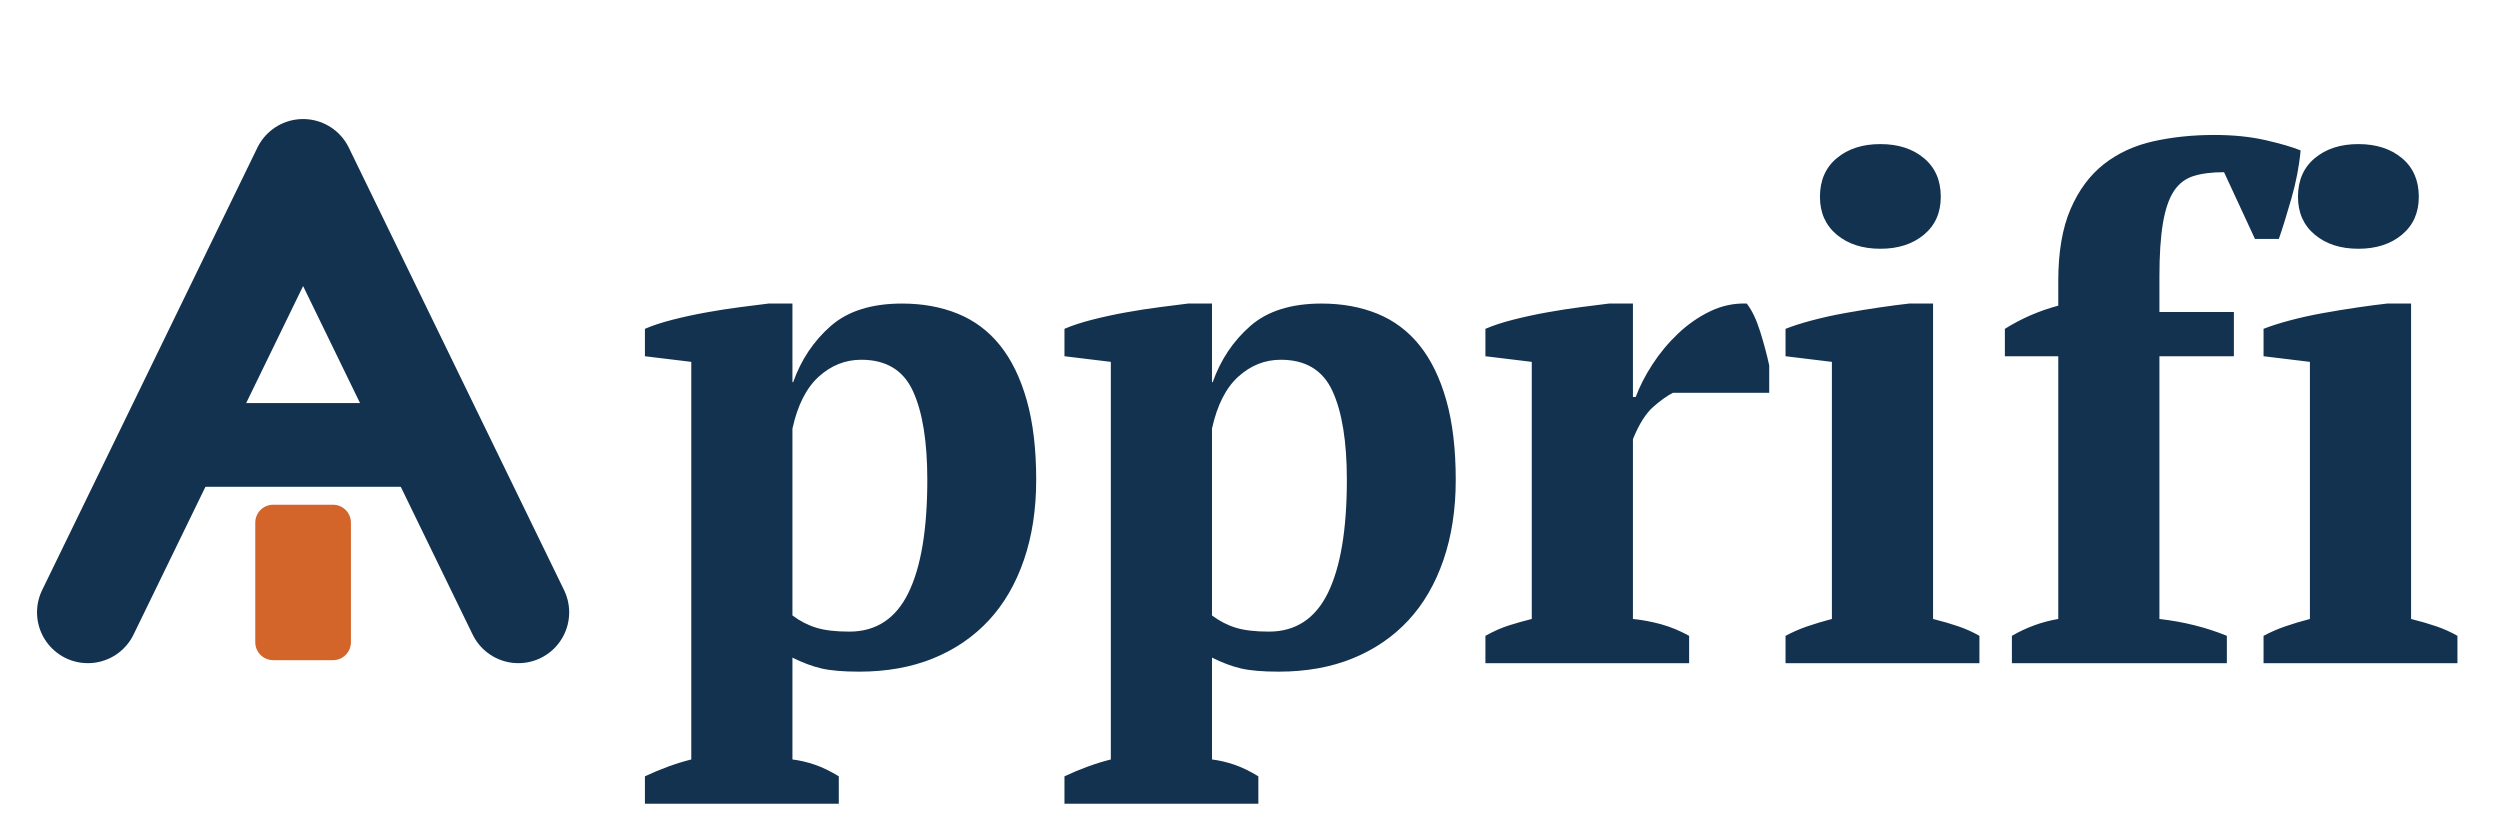
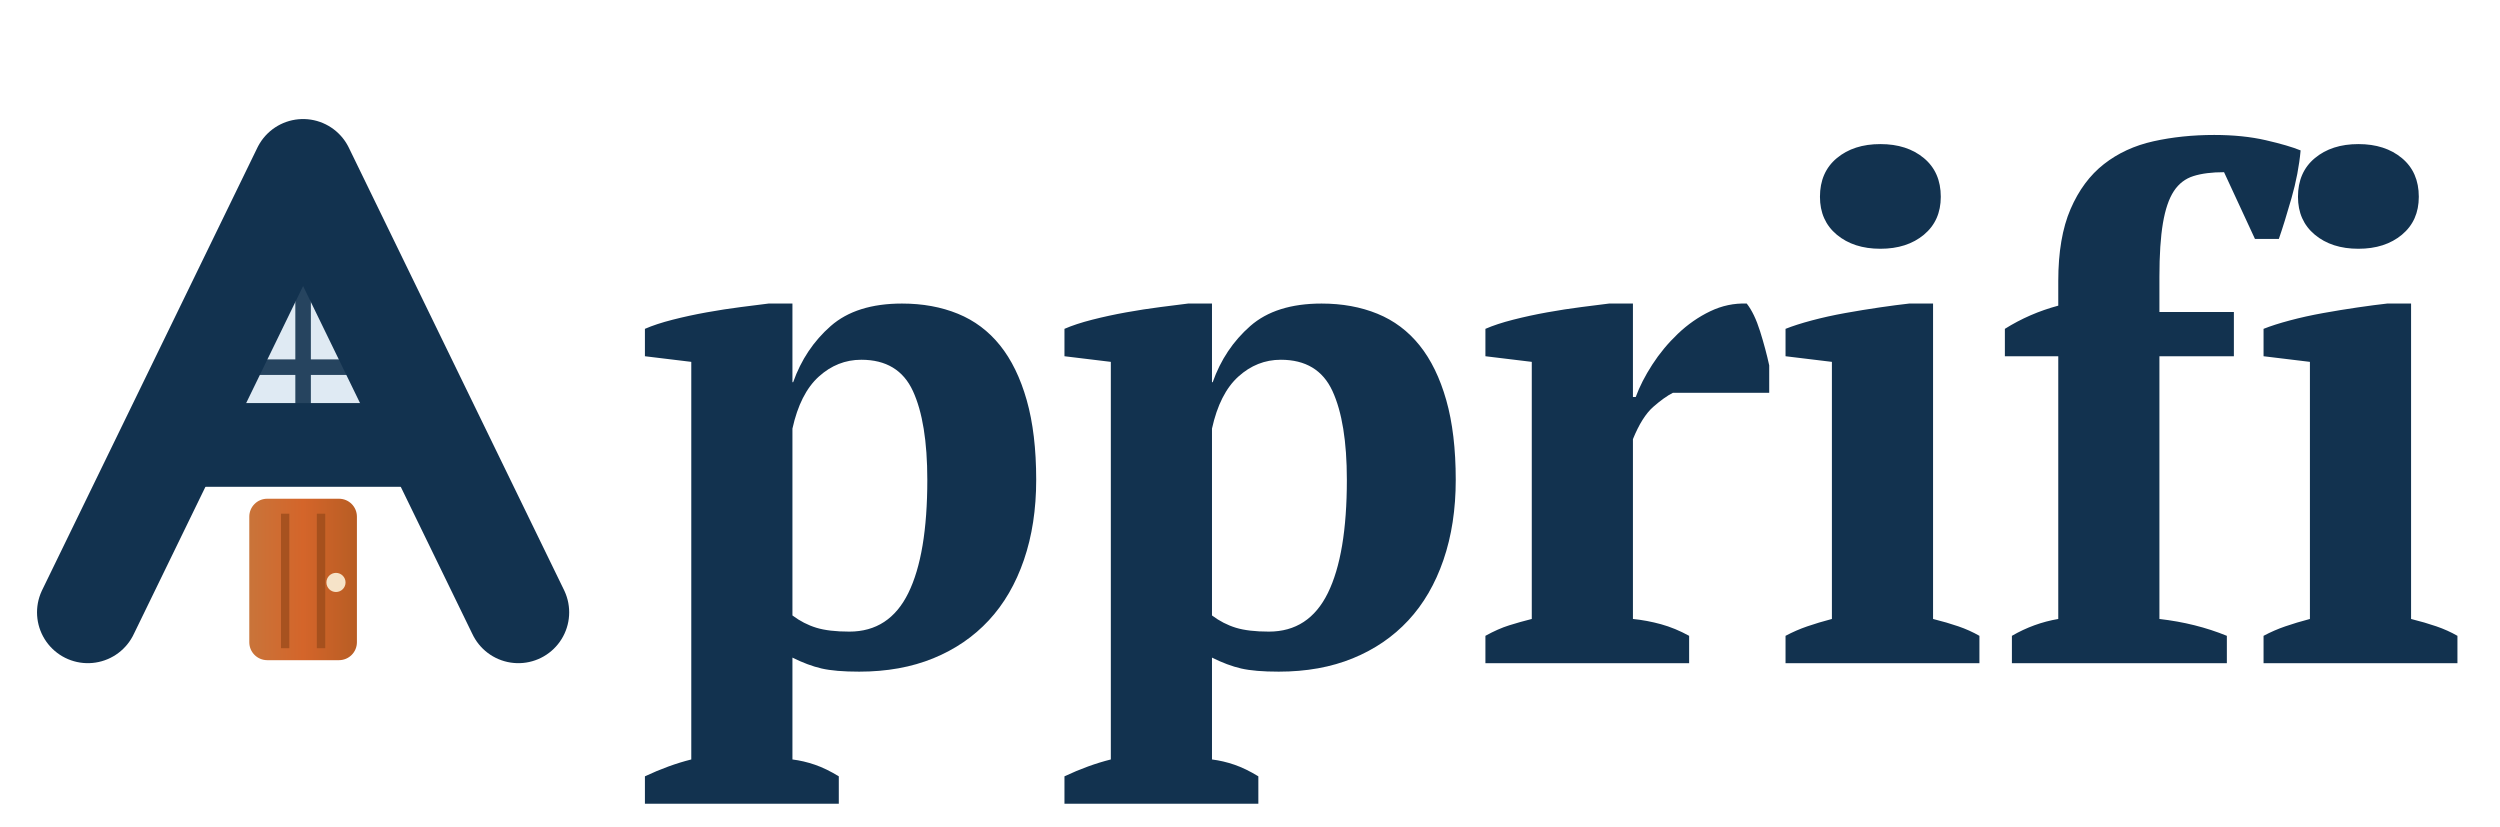
<svg xmlns="http://www.w3.org/2000/svg" width="121" height="40" viewBox="0 0 120.6 40" role="img" aria-label="Apprifi">
  <g transform="translate(0 4.17) scale(0.2894)">
+     <polygon points="50,18 27,60 73,60" fill="#dfeaf3" />
+     <path d="M50 30 L50 60 M36 47 L64 47" stroke="#12324f" stroke-width="2.6" stroke-linecap="round" opacity=".9" />
    <path d="M14 88 L50 14 L86 88" fill="none" stroke="#12324f" stroke-width="17" stroke-linecap="round" stroke-linejoin="round" />
    <path d="M30 60 L70 60" fill="none" stroke="#12324f" stroke-width="14" stroke-linecap="butt" stroke-linejoin="round" />
-     <rect x="42" y="70" width="16" height="26" rx="3" fill="#d4652a" />
+     <defs>
+       <linearGradient id="wood" x1="0" y1="0" x2="1" y2="0">
+         <stop offset="0" stop-color="#c9743a" />
+         <stop offset=".5" stop-color="#d4652a" />
+         <stop offset="1" stop-color="#b85d24" />
+       </linearGradient>
+     </defs>
+     <rect x="41" y="69" width="18" height="27" rx="3" fill="url(#wood)" />
+     <path d="M47 71.5 V94 M53 71.5 V94" stroke="#9a4a1a" stroke-width="1.4" opacity=".75" />
+     <circle cx="55.5" cy="83" r="1.6" fill="#f6e3c8" />
  </g>
  <path transform="translate(30.30 32.10)" d="M10.098 6.8H0.714V5.474Q1.87 4.93 2.958 4.658V-14.586L0.714 -14.858V-16.184Q1.258 -16.422 2.057 -16.626Q2.856 -16.83 3.706 -16.983Q4.556 -17.136 5.355 -17.238Q6.154 -17.34 6.698 -17.408H7.854V-13.6H7.888Q8.466 -15.232 9.707 -16.32Q10.948 -17.408 13.158 -17.408Q14.654 -17.408 15.861 -16.915Q17.068 -16.422 17.901 -15.385Q18.734 -14.348 19.193 -12.733Q19.652 -11.118 19.652 -8.874Q19.652 -6.732 19.057 -4.998Q18.462 -3.264 17.357 -2.074Q16.252 -0.884 14.671 -0.238Q13.09 0.408 11.084 0.408Q9.928 0.408 9.265 0.255Q8.602 0.102 7.854 -0.272V4.658Q8.398 4.726 8.942 4.913Q9.486 5.1 10.098 5.474ZM11.186 -14.688Q10.03 -14.688 9.129 -13.872Q8.228 -13.056 7.854 -11.356V-2.312Q8.398 -1.904 9.01 -1.717Q9.622 -1.53 10.608 -1.53Q12.546 -1.53 13.464 -3.4Q14.382 -5.27 14.382 -8.874Q14.382 -11.662 13.685 -13.175Q12.988 -14.688 11.186 -14.688Z M30.404 6.8H21.02V5.474Q22.176 4.93 23.264 4.658V-14.586L21.02 -14.858V-16.184Q21.564 -16.422 22.363 -16.626Q23.162 -16.83 24.012 -16.983Q24.862 -17.136 25.661 -17.238Q26.46 -17.34 27.004 -17.408H28.16V-13.6H28.194Q28.772 -15.232 30.013 -16.32Q31.254 -17.408 33.464 -17.408Q34.96 -17.408 36.167 -16.915Q37.374 -16.422 38.207 -15.385Q39.04 -14.348 39.499 -12.733Q39.958 -11.118 39.958 -8.874Q39.958 -6.732 39.363 -4.998Q38.768 -3.264 37.663 -2.074Q36.558 -0.884 34.977 -0.238Q33.396 0.408 31.39 0.408Q30.234 0.408 29.571 0.255Q28.908 0.102 28.16 -0.272V4.658Q28.704 4.726 29.248 4.913Q29.792 5.1 30.404 5.474ZM31.492 -14.688Q30.336 -14.688 29.435 -13.872Q28.534 -13.056 28.16 -11.356V-2.312Q28.704 -1.904 29.316 -1.717Q29.928 -1.53 30.914 -1.53Q32.852 -1.53 33.77 -3.4Q34.688 -5.27 34.688 -8.874Q34.688 -11.662 33.991 -13.175Q33.294 -14.688 31.492 -14.688Z M50.472 -13.09Q50.064 -12.886 49.52 -12.41Q48.976 -11.934 48.534 -10.846V-2.142Q49.214 -2.074 49.894 -1.887Q50.574 -1.7 51.254 -1.326V0.0H41.394V-1.326Q42.006 -1.666 42.55 -1.836Q43.094 -2.006 43.638 -2.142V-14.586L41.394 -14.858V-16.184Q41.938 -16.422 42.737 -16.626Q43.536 -16.83 44.386 -16.983Q45.236 -17.136 46.035 -17.238Q46.834 -17.34 47.378 -17.408H48.534V-12.886H48.67Q48.942 -13.634 49.469 -14.45Q49.996 -15.266 50.71 -15.946Q51.424 -16.626 52.274 -17.034Q53.124 -17.442 54.042 -17.408Q54.416 -16.932 54.688 -16.065Q54.96 -15.198 55.13 -14.416V-13.09Z M65.304 0.0H55.92V-1.326Q56.43 -1.598 56.974 -1.785Q57.518 -1.972 58.164 -2.142V-14.586L55.92 -14.858V-16.184Q56.43 -16.388 57.195 -16.592Q57.96 -16.796 58.81 -16.949Q59.66 -17.102 60.476 -17.221Q61.292 -17.34 61.904 -17.408H63.06V-2.142Q63.74 -1.972 64.284 -1.785Q64.828 -1.598 65.304 -1.326ZM57.586 -22.576Q57.586 -23.766 58.402 -24.446Q59.218 -25.126 60.51 -25.126Q61.802 -25.126 62.618 -24.446Q63.434 -23.766 63.434 -22.576Q63.434 -21.42 62.618 -20.74Q61.802 -20.06 60.51 -20.06Q59.218 -20.06 58.402 -20.74Q57.586 -21.42 57.586 -22.576Z M76.668 -25.568Q78.062 -25.568 79.167 -25.313Q80.272 -25.058 80.85 -24.82Q80.748 -23.698 80.408 -22.508Q80.068 -21.318 79.796 -20.536H78.64L77.144 -23.766Q76.26 -23.766 75.665 -23.579Q75.07 -23.392 74.713 -22.848Q74.356 -22.304 74.186 -21.301Q74.016 -20.298 74.016 -18.7V-17.0H77.62V-14.858H74.016V-2.142Q75.784 -1.938 77.28 -1.326V0.0H66.876V-1.326Q67.93 -1.938 69.12 -2.142V-14.858H66.536V-16.184Q67.726 -16.932 69.12 -17.306V-18.496Q69.12 -20.604 69.715 -21.981Q70.31 -23.358 71.33 -24.157Q72.35 -24.956 73.727 -25.262Q75.104 -25.568 76.668 -25.568Z M88.44 0.0H79.056V-1.326Q79.566 -1.598 80.11 -1.785Q80.654 -1.972 81.3 -2.142V-14.586L79.056 -14.858V-16.184Q79.566 -16.388 80.331 -16.592Q81.096 -16.796 81.946 -16.949Q82.796 -17.102 83.612 -17.221Q84.428 -17.34 85.04 -17.408H86.196V-2.142Q86.876 -1.972 87.42 -1.785Q87.964 -1.598 88.44 -1.326ZM80.722 -22.576Q80.722 -23.766 81.538 -24.446Q82.354 -25.126 83.646 -25.126Q84.938 -25.126 85.754 -24.446Q86.57 -23.766 86.57 -22.576Q86.57 -21.42 85.754 -20.74Q84.938 -20.06 83.646 -20.06Q82.354 -20.06 81.538 -20.74Q80.722 -21.42 80.722 -22.576Z" fill="#12324f" />
</svg>
